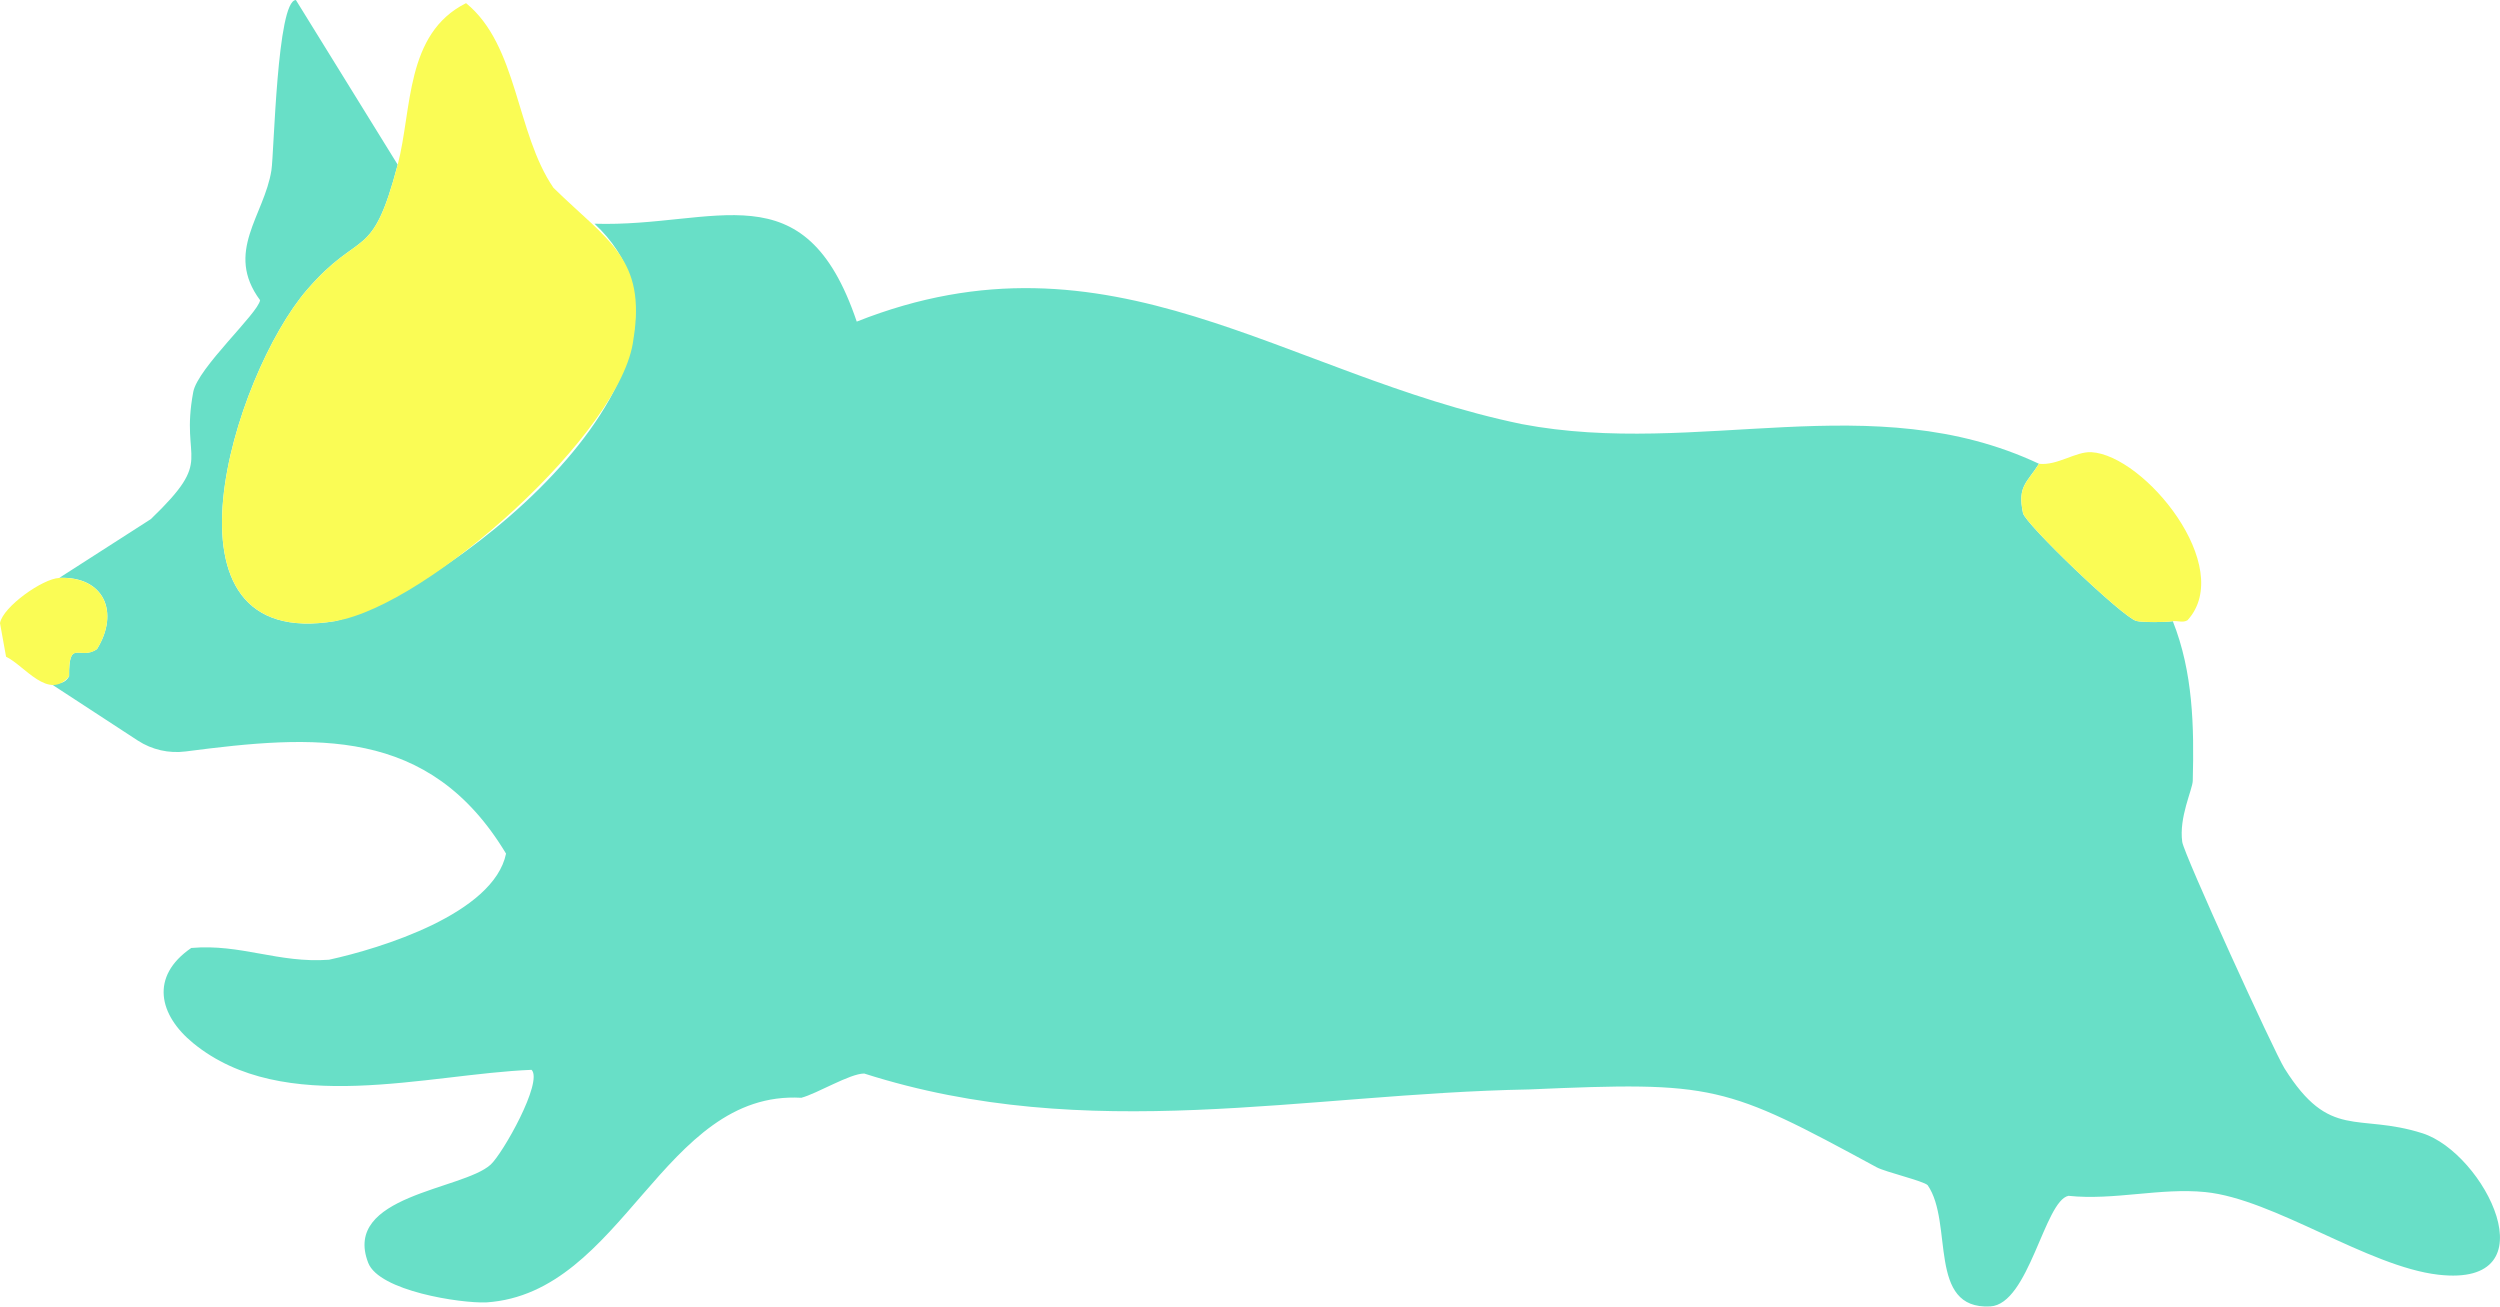
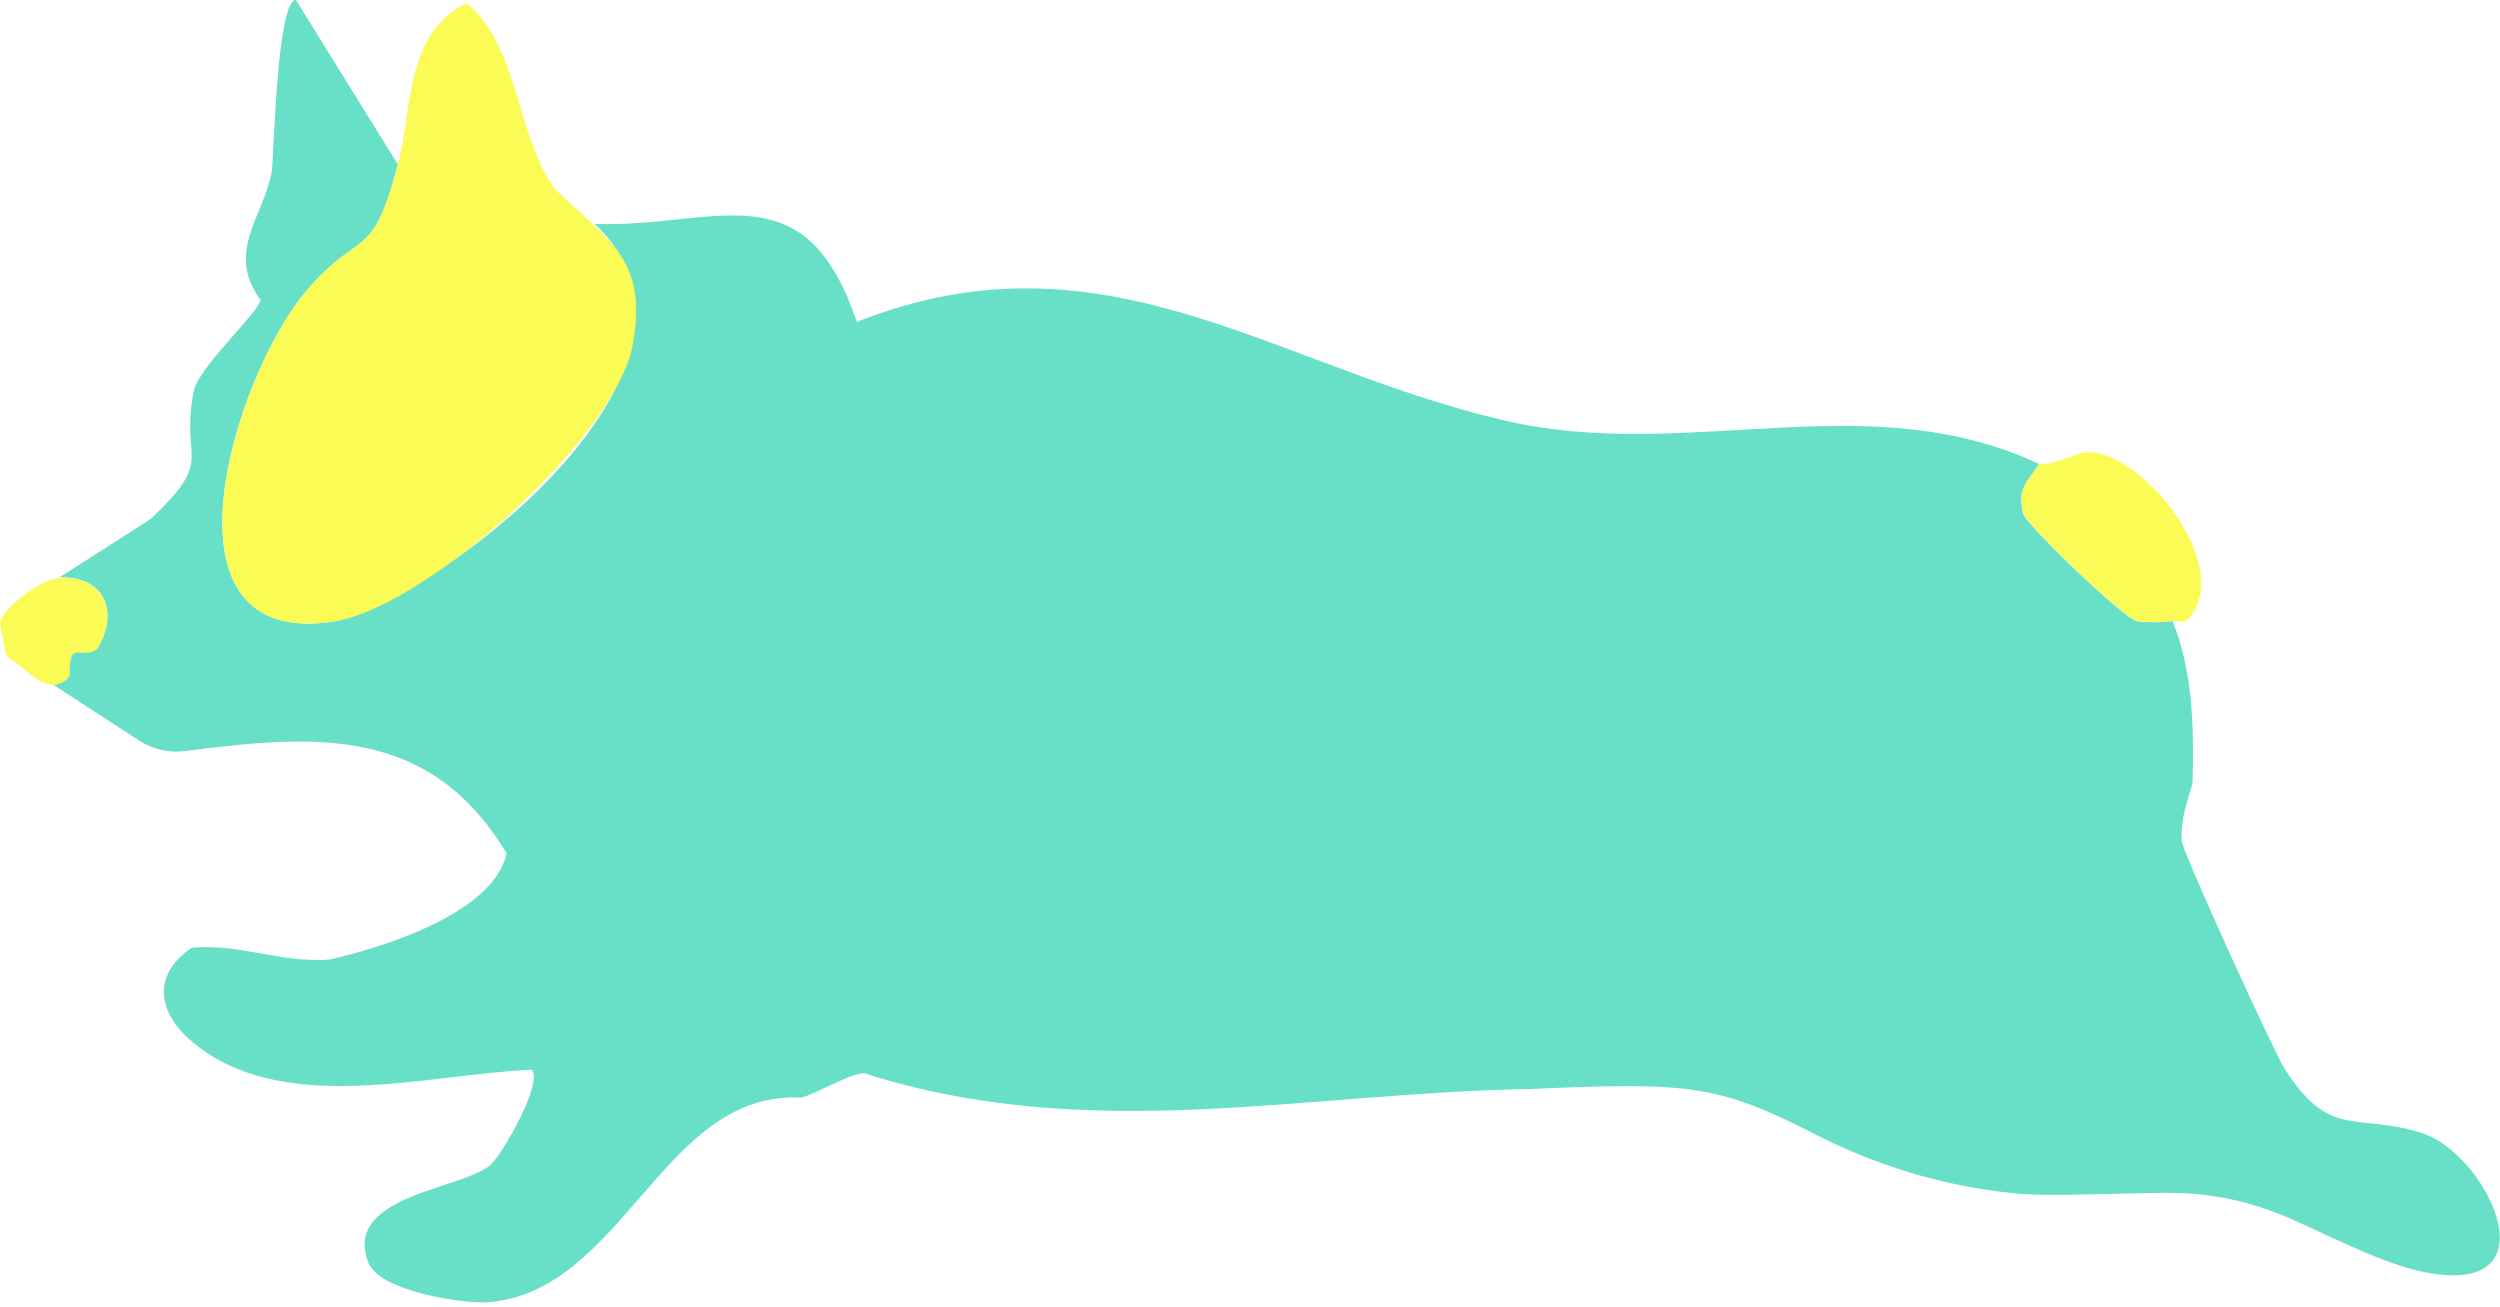
- <svg xmlns="http://www.w3.org/2000/svg" id="Layer_1" viewBox="0 0 635.17 331.95">
+ <svg xmlns="http://www.w3.org/2000/svg" id="Layer_1" version="1.1" viewBox="0 0 635.2 332">
  <defs>
-     <style>.cls-1{fill:#68dfc7;}.cls-2{fill:#fafc55;}</style>
+     <style>
+       .st0 {
+         fill: #68dfc7;
+       }
+ 
+       .st1 {
+         fill: #fafc55;
+       }
+     </style>
  </defs>
  <g id="lQjRQh">
-     <path class="cls-1" d="M15.05,146.83l23.27-14.94c16.49-15.83,7.35-14.02,10.78-32.31,1.14-6.09,16.5-19.99,16.98-23.31-9.09-12.27,1.08-21.49,2.88-33.01.68-4.34,1.41-43.19,6.22-43.25l25.86,41.83c-6.59,25.08-9.36,15.97-23.02,31.77-18.66,21.58-40.63,92.31,7.28,84.17,31.44-8.95,102.7-66.44,65.74-100.94,30.86.97,53.35-14.43,66.63,24.87,64.51-25.57,108.18,13.45,168.96,26.04,44.94,8.56,89.01-9.85,131.41,10.08-3.06,4.87-5.52,5.66-4.06,12.54.59,2.76,25.41,26.54,28.81,27.4,1.56.39,7.48.35,9.25.06,5.15,12.93,5.43,26.79,5.07,40.55-.06,2.24-3.55,9.24-2.67,15.54.43,3.13,23.34,53.32,25.97,57.51,11.56,18.42,18.44,11.23,35.03,16.49,15.79,5.01,33.09,39.27,4.06,35.94-17.86-2.05-41.81-19.25-59.18-20.99-11.44-1.15-23.26,2.17-34.79.95-6.1,1.27-10.04,27.59-19.89,28.1-16.04.83-9.26-21.22-15.88-30.8-1.09-1.09-10.75-3.35-12.96-4.55-38.74-21.01-41.11-21.82-88.29-19.78-57.36,1.05-111.91,14.17-168.94-4.04-3.63-.01-11.96,5.1-15.98,6.16-35.29-1.99-45.16,49.71-80.04,51.99-6.55.26-27.24-2.9-30-10.06-6.65-17.19,23.97-18.48,31.09-24.93,3.07-2.77,13.39-21.04,10.42-24.1-26.57,1.06-63,11.98-85.95-6.76-8.75-7.14-11.07-16.97-.52-24.2,12.61-1.11,22.13,3.92,34.99,2.99,13.14-2.87,41.84-11.69,44.99-26.96-19.54-32.48-48.67-30.2-81.4-25.96-4.26.55-8.57-.43-12.16-2.77,0,0-21.96-14.34-21.96-14.34,1.85-.23,3.41.01,4.51-1.99-.09-9.85,2.77-3.87,7.09-6.92,5.74-9.28,1.86-18.52-9.59-18.09Z" />
-     <path class="cls-2" d="M101.05,41.83c3.69-14.05,1.85-33.26,17.36-41.03,13.19,10.74,12.65,33,22.21,46.92,13.69,13.42,23.65,17.92,20.31,38.49-2.76,23.42-52.07,67.56-75.62,71.56-47.91,8.14-25.94-62.6-7.28-84.17,13.66-15.8,16.42-6.7,23.02-31.77Z" />
-     <path class="cls-2" d="M518.05,117.83c4.64.52,9.27-3.13,13.26-2.95,13.54.74,36.76,29.19,24.47,42.7-1.15.72-2.6.07-3.73.25-1.76.28-7.68.33-9.25-.06-3.41-.85-28.23-24.64-28.81-27.4-1.46-6.88,1-7.67,4.06-12.54Z" />
-     <path class="cls-2" d="M15.05,146.83c11.45-.43,15.33,8.82,9.59,18.09-4.32,3.04-7.18-2.93-7.09,6.92-5.21,6.28-11.26-2.7-16.01-4.99l-1.54-8.54c.73-4.14,10.86-11.31,15.05-11.47Z" />
+     <path class="st0" d="M523.9,303.6c-4.3,0-8.6,0-12.9-.5-17.6-1.8-34.7-7.1-50.4-15.2-24.5-12.6-32.5-12.9-72.1-11.2-57.4,1-111.9,14.2-168.9-4-3.6,0-12,5.1-16,6.2-35.3-2-45.2,49.7-80,52-6.6.3-27.2-2.9-30-10.1-6.7-17.2,24-18.5,31.1-24.9,3.1-2.8,13.4-21,10.4-24.1-26.6,1.1-63,12-85.9-6.8-8.8-7.1-11.1-17-.5-24.2,12.6-1.1,22.1,3.9,35,3,13.1-2.9,41.8-11.7,45-27-19.5-32.5-48.7-30.2-81.4-26-4.3.6-8.6-.4-12.2-2.8l-22-14.3c1.9-.2,3.4,0,4.5-2,0-9.9,2.8-3.9,7.1-6.9,5.7-9.3,1.9-18.5-9.6-18.1h0s23.3-14.9,23.3-14.9c16.5-15.8,7.3-14,10.8-32.3,1.1-6.1,16.5-20,17-23.3-9.1-12.3,1.1-21.5,2.9-33C69.6,38.9,70.4,0,75.2,0l25.9,41.8c-6.6,25.1-9.4,16-23,31.8-18.7,21.6-40.6,92.3,7.3,84.2,31.4-8.9,102.7-66.4,65.7-100.9,30.9,1,53.4-14.4,66.6,24.9,64.5-25.6,108.2,13.4,169,26,44.9,8.6,89-9.8,131.4,10.1-3.1,4.9-5.5,5.7-4.1,12.5.6,2.8,25.4,26.5,28.8,27.4,1.6.4,7.5.4,9.2,0,5.2,12.9,5.4,26.8,5.1,40.6,0,2.2-3.5,9.2-2.7,15.5.4,3.1,23.3,53.3,26,57.5,11.6,18.4,18.4,11.2,35,16.5,15.8,5,33.1,39.3,4.1,35.9-10.9-1.2-24-8.1-36.5-13.7s-23.2-7.3-35.3-7l-23.7.5Z" />
+     <path class="st1" d="M101.1,41.8c3.7-14,1.8-33.3,17.4-41,13.2,10.7,12.6,33,22.2,46.9,13.7,13.4,23.6,17.9,20.3,38.5-2.8,23.4-52.1,67.6-75.6,71.6-47.9,8.1-25.9-62.6-7.3-84.2,13.7-15.8,16.4-6.7,23-31.8h0Z" />
+     <path class="st1" d="M518,117.8c4.6.5,9.3-3.1,13.3-2.9,13.5.7,36.8,29.2,24.5,42.7-1.2.7-2.6,0-3.7.2-1.8.3-7.7.3-9.2,0-3.4-.9-28.2-24.6-28.8-27.4-1.5-6.9,1-7.7,4.1-12.5Z" />
+     <path class="st1" d="M15.1,146.8c11.4-.4,15.3,8.8,9.6,18.1-4.3,3-7.2-2.9-7.1,6.9-5.2,6.3-11.3-2.7-16-5L0,158.3c.7-4.1,10.9-11.3,15.1-11.5h0Z" />
  </g>
</svg>
